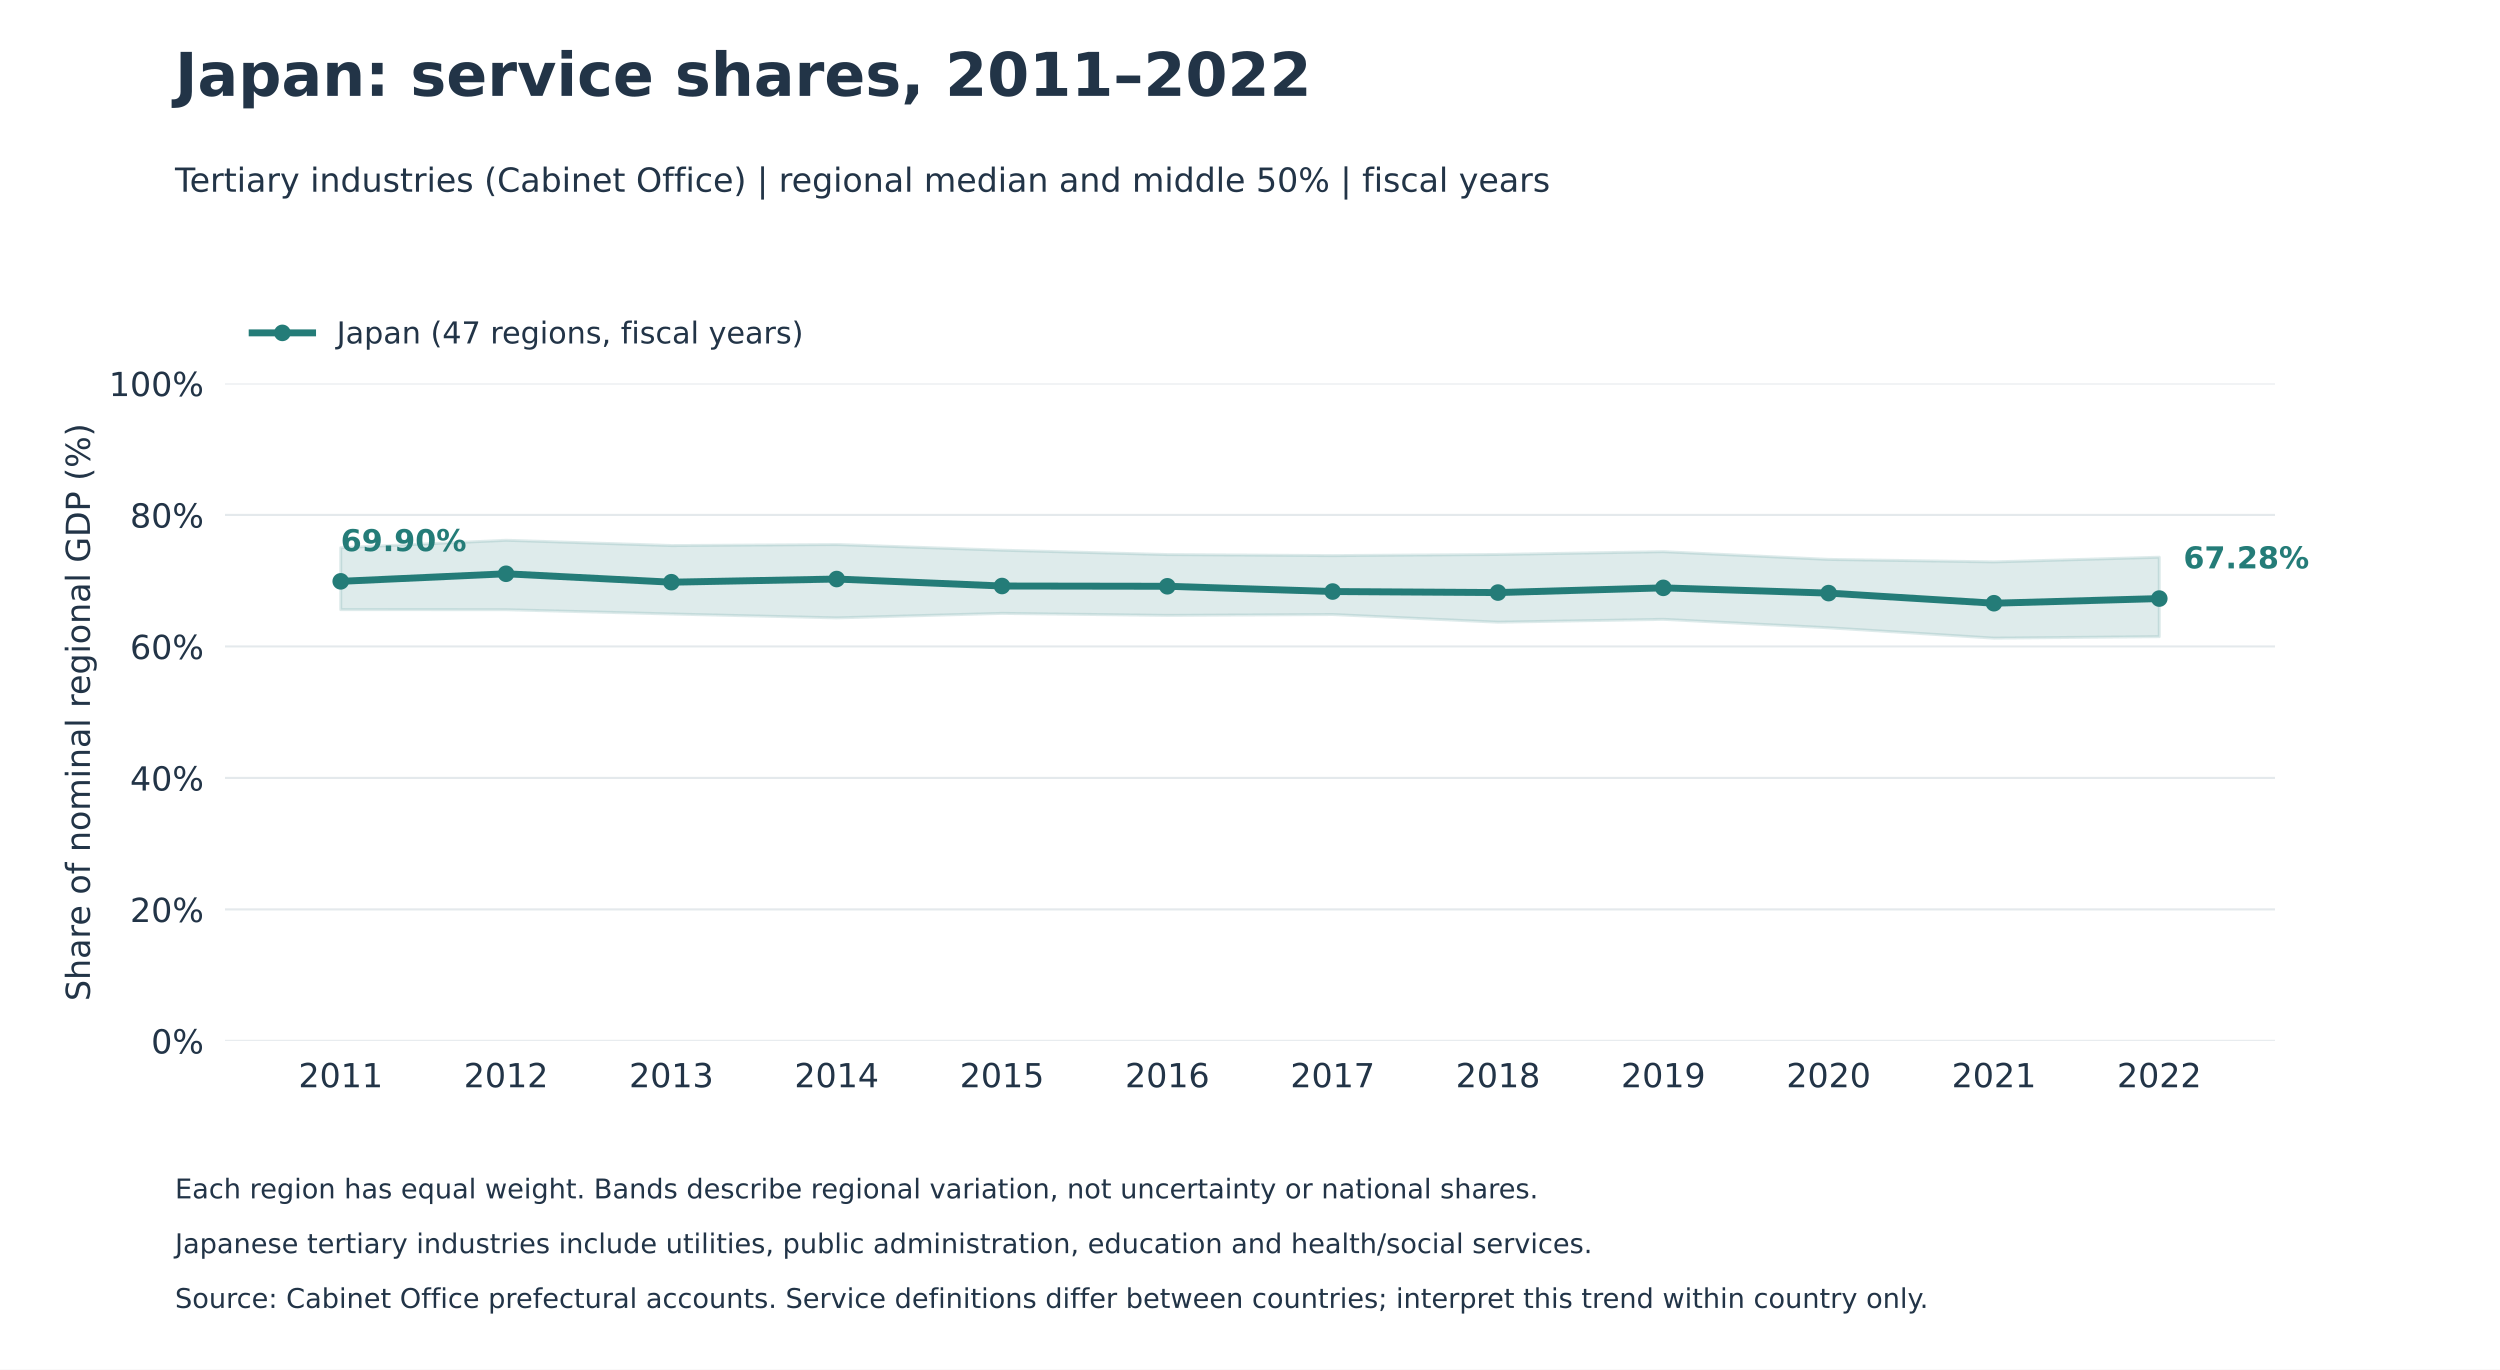
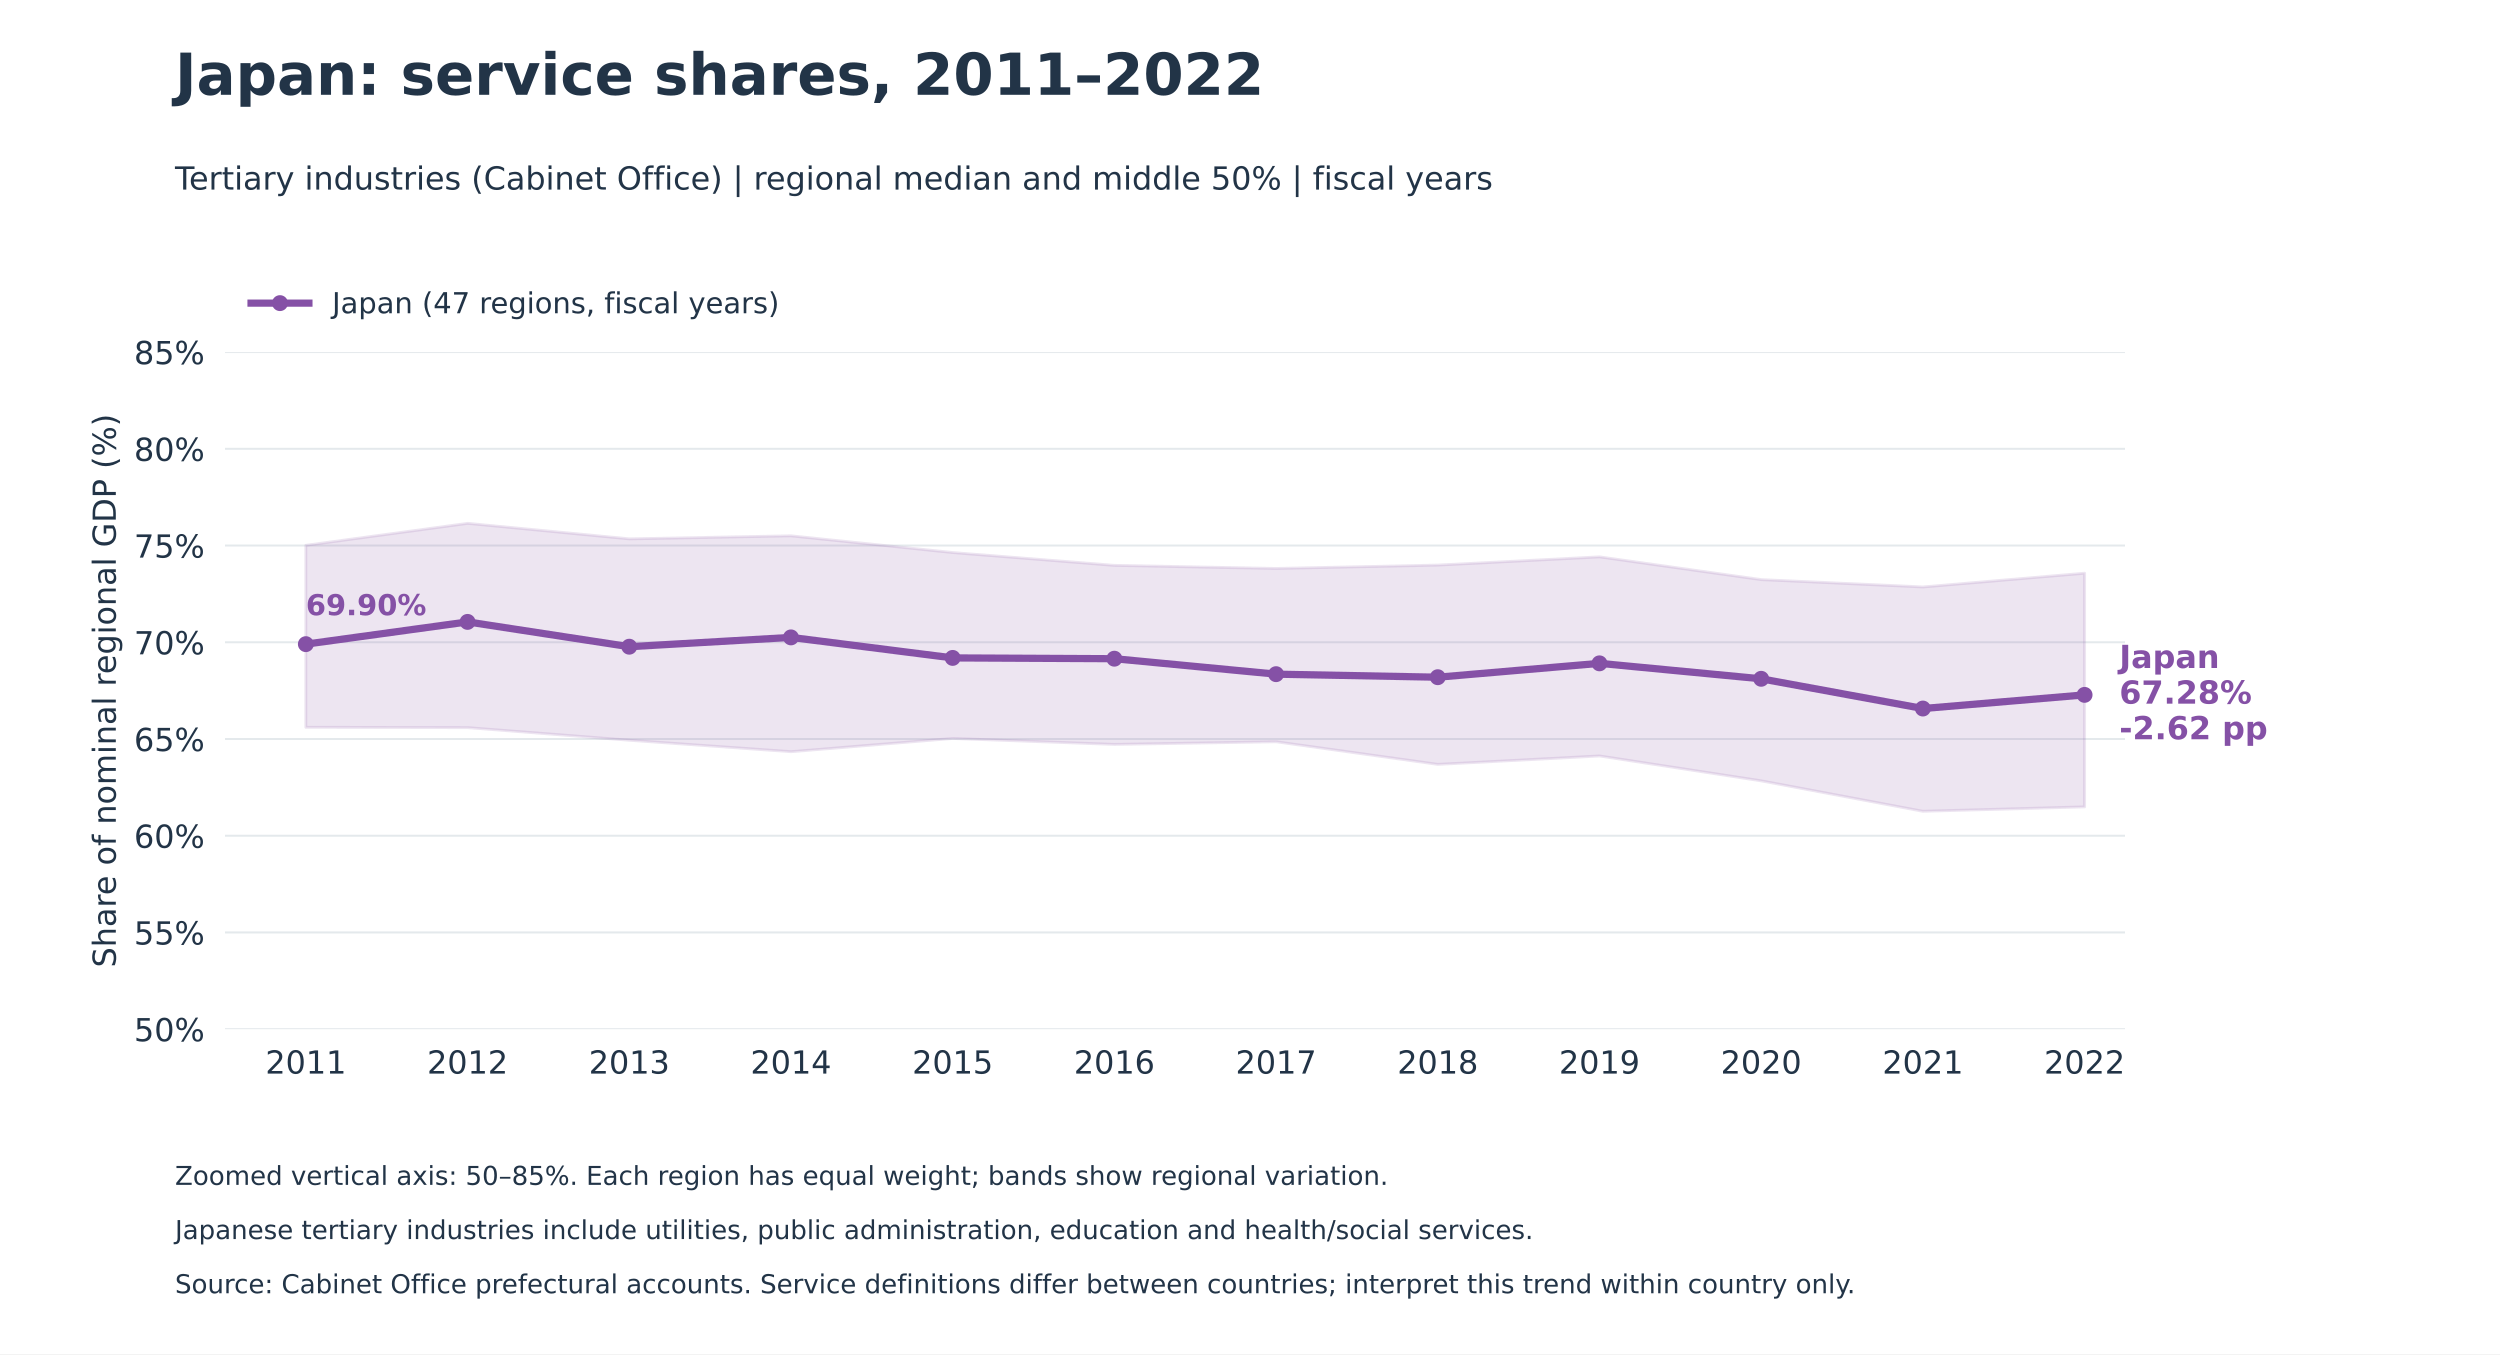
- <svg xmlns="http://www.w3.org/2000/svg" xmlns:xlink="http://www.w3.org/1999/xlink" width="828pt" height="453.6pt" viewBox="0 0 828 453.6" version="1.1">
+ <svg xmlns="http://www.w3.org/2000/svg" xmlns:xlink="http://www.w3.org/1999/xlink" width="864pt" height="468pt" viewBox="0 0 864 468" version="1.1">
  <defs>
    <style type="text/css">*{stroke-linejoin: round; stroke-linecap: butt}</style>
  </defs>
  <g id="figure_1">
    <g id="patch_1">
-       <path d="M 0 453.6 L 828 453.6 L 828 0 L 0 0 z " style="fill: #ffffff" />
+       <path d="M 0 468 L 864 468 L 864 0 L 0 0 z " style="fill: #ffffff" />
    </g>
    <g id="axes_1">
      <g id="patch_2">
-         <path d="M 74.52 344.736 L 753.48 344.736 L 753.48 127.008 L 74.52 127.008 z " style="fill: #ffffff" />
+         <path d="M 77.76 355.68 L 734.4 355.68 L 734.4 121.68 L 77.76 121.68 z " style="fill: #ffffff" />
      </g>
      <g id="matplotlib.axis_1">
        <g id="xtick_1">
          <g id="line2d_1" />
          <g id="text_1">
-             <text style="font-size: 11px; font-family: 'DejaVu Sans'; text-anchor: middle; fill: #223447" x="112.848" y="360.094" transform="rotate(-0 112.8484 360.0943)">2011</text>
+             <text style="font-size: 11px; font-family: 'DejaVu Sans'; text-anchor: middle; fill: #223447" x="105.702" y="371.038" transform="rotate(-0 105.7021 371.0383)">2011</text>
          </g>
        </g>
        <g id="xtick_2">
          <g id="line2d_2" />
          <g id="text_2">
-             <text style="font-size: 11px; font-family: 'DejaVu Sans'; text-anchor: middle; fill: #223447" x="167.603" y="360.094" transform="rotate(-0 167.6032 360.0943)">2012</text>
+             <text style="font-size: 11px; font-family: 'DejaVu Sans'; text-anchor: middle; fill: #223447" x="161.586" y="371.038" transform="rotate(-0 161.5864 371.0383)">2012</text>
          </g>
        </g>
        <g id="xtick_3">
          <g id="line2d_3" />
          <g id="text_3">
-             <text style="font-size: 11px; font-family: 'DejaVu Sans'; text-anchor: middle; fill: #223447" x="222.358" y="360.094" transform="rotate(-0 222.3581 360.0943)">2013</text>
+             <text style="font-size: 11px; font-family: 'DejaVu Sans'; text-anchor: middle; fill: #223447" x="217.471" y="371.038" transform="rotate(-0 217.4706 371.0383)">2013</text>
          </g>
        </g>
        <g id="xtick_4">
          <g id="line2d_4" />
          <g id="text_4">
-             <text style="font-size: 11px; font-family: 'DejaVu Sans'; text-anchor: middle; fill: #223447" x="277.113" y="360.094" transform="rotate(-0 277.1129 360.0943)">2014</text>
+             <text style="font-size: 11px; font-family: 'DejaVu Sans'; text-anchor: middle; fill: #223447" x="273.355" y="371.038" transform="rotate(-0 273.3549 371.0383)">2014</text>
          </g>
        </g>
        <g id="xtick_5">
          <g id="line2d_5" />
          <g id="text_5">
-             <text style="font-size: 11px; font-family: 'DejaVu Sans'; text-anchor: middle; fill: #223447" x="331.868" y="360.094" transform="rotate(-0 331.8677 360.0943)">2015</text>
+             <text style="font-size: 11px; font-family: 'DejaVu Sans'; text-anchor: middle; fill: #223447" x="329.239" y="371.038" transform="rotate(-0 329.2391 371.0383)">2015</text>
          </g>
        </g>
        <g id="xtick_6">
          <g id="line2d_6" />
          <g id="text_6">
-             <text style="font-size: 11px; font-family: 'DejaVu Sans'; text-anchor: middle; fill: #223447" x="386.623" y="360.094" transform="rotate(-0 386.6226 360.0943)">2016</text>
+             <text style="font-size: 11px; font-family: 'DejaVu Sans'; text-anchor: middle; fill: #223447" x="385.123" y="371.038" transform="rotate(-0 385.1234 371.0383)">2016</text>
          </g>
        </g>
        <g id="xtick_7">
          <g id="line2d_7" />
          <g id="text_7">
-             <text style="font-size: 11px; font-family: 'DejaVu Sans'; text-anchor: middle; fill: #223447" x="441.377" y="360.094" transform="rotate(-0 441.3774 360.0943)">2017</text>
+             <text style="font-size: 11px; font-family: 'DejaVu Sans'; text-anchor: middle; fill: #223447" x="441.008" y="371.038" transform="rotate(-0 441.0077 371.0383)">2017</text>
          </g>
        </g>
        <g id="xtick_8">
          <g id="line2d_8" />
          <g id="text_8">
-             <text style="font-size: 11px; font-family: 'DejaVu Sans'; text-anchor: middle; fill: #223447" x="496.132" y="360.094" transform="rotate(-0 496.1323 360.0943)">2018</text>
+             <text style="font-size: 11px; font-family: 'DejaVu Sans'; text-anchor: middle; fill: #223447" x="496.892" y="371.038" transform="rotate(-0 496.8919 371.0383)">2018</text>
          </g>
        </g>
        <g id="xtick_9">
          <g id="line2d_9" />
          <g id="text_9">
-             <text style="font-size: 11px; font-family: 'DejaVu Sans'; text-anchor: middle; fill: #223447" x="550.887" y="360.094" transform="rotate(-0 550.8871 360.0943)">2019</text>
+             <text style="font-size: 11px; font-family: 'DejaVu Sans'; text-anchor: middle; fill: #223447" x="552.776" y="371.038" transform="rotate(-0 552.7762 371.0383)">2019</text>
          </g>
        </g>
        <g id="xtick_10">
          <g id="line2d_10" />
          <g id="text_10">
-             <text style="font-size: 11px; font-family: 'DejaVu Sans'; text-anchor: middle; fill: #223447" x="605.642" y="360.094" transform="rotate(-0 605.6419 360.0943)">2020</text>
+             <text style="font-size: 11px; font-family: 'DejaVu Sans'; text-anchor: middle; fill: #223447" x="608.66" y="371.038" transform="rotate(-0 608.6604 371.0383)">2020</text>
          </g>
        </g>
        <g id="xtick_11">
          <g id="line2d_11" />
          <g id="text_11">
-             <text style="font-size: 11px; font-family: 'DejaVu Sans'; text-anchor: middle; fill: #223447" x="660.397" y="360.094" transform="rotate(-0 660.3968 360.0943)">2021</text>
+             <text style="font-size: 11px; font-family: 'DejaVu Sans'; text-anchor: middle; fill: #223447" x="664.545" y="371.038" transform="rotate(-0 664.5447 371.0383)">2021</text>
          </g>
        </g>
        <g id="xtick_12">
          <g id="line2d_12" />
          <g id="text_12">
-             <text style="font-size: 11px; font-family: 'DejaVu Sans'; text-anchor: middle; fill: #223447" x="715.152" y="360.094" transform="rotate(-0 715.1516 360.0943)">2022</text>
+             <text style="font-size: 11px; font-family: 'DejaVu Sans'; text-anchor: middle; fill: #223447" x="720.429" y="371.038" transform="rotate(-0 720.4289 371.0383)">2022</text>
          </g>
        </g>
      </g>
      <g id="matplotlib.axis_2">
        <g id="ytick_1">
          <g id="line2d_13">
-             <path d="M 74.52 344.736 L 753.48 344.736 " clip-path="url(#pea0f3e4ab1)" style="fill: none; stroke: #e4e9ec; stroke-width: 0.7; stroke-linecap: square" />
+             <path d="M 77.76 355.68 L 734.4 355.68 " clip-path="url(#p163450f315)" style="fill: none; stroke: #e4e9ec; stroke-width: 0.7; stroke-linecap: square" />
          </g>
          <g id="line2d_14" />
          <g id="text_13">
-             <text style="font-size: 11px; font-family: 'DejaVu Sans'; text-anchor: end; fill: #223447" x="67.52" y="348.915" transform="rotate(-0 67.52 348.9151)">0%</text>
+             <text style="font-size: 11px; font-family: 'DejaVu Sans'; text-anchor: end; fill: #223447" x="70.76" y="359.859" transform="rotate(-0 70.76 359.8591)">50%</text>
          </g>
        </g>
        <g id="ytick_2">
          <g id="line2d_15">
-             <path d="M 74.52 301.19 L 753.48 301.19 " clip-path="url(#pea0f3e4ab1)" style="fill: none; stroke: #e4e9ec; stroke-width: 0.7; stroke-linecap: square" />
+             <path d="M 77.76 322.251 L 734.4 322.251 " clip-path="url(#p163450f315)" style="fill: none; stroke: #e4e9ec; stroke-width: 0.7; stroke-linecap: square" />
          </g>
          <g id="line2d_16" />
          <g id="text_14">
-             <text style="font-size: 11px; font-family: 'DejaVu Sans'; text-anchor: end; fill: #223447" x="67.52" y="305.37" transform="rotate(-0 67.52 305.3695)">20%</text>
+             <text style="font-size: 11px; font-family: 'DejaVu Sans'; text-anchor: end; fill: #223447" x="70.76" y="326.431" transform="rotate(-0 70.76 326.4306)">55%</text>
          </g>
        </g>
        <g id="ytick_3">
          <g id="line2d_17">
-             <path d="M 74.52 257.645 L 753.48 257.645 " clip-path="url(#pea0f3e4ab1)" style="fill: none; stroke: #e4e9ec; stroke-width: 0.7; stroke-linecap: square" />
+             <path d="M 77.76 288.823 L 734.4 288.823 " clip-path="url(#p163450f315)" style="fill: none; stroke: #e4e9ec; stroke-width: 0.7; stroke-linecap: square" />
          </g>
          <g id="line2d_18" />
          <g id="text_15">
-             <text style="font-size: 11px; font-family: 'DejaVu Sans'; text-anchor: end; fill: #223447" x="67.52" y="261.824" transform="rotate(-0 67.52 261.8239)">40%</text>
+             <text style="font-size: 11px; font-family: 'DejaVu Sans'; text-anchor: end; fill: #223447" x="70.76" y="293.002" transform="rotate(-0 70.76 293.002)">60%</text>
          </g>
        </g>
        <g id="ytick_4">
          <g id="line2d_19">
-             <path d="M 74.52 214.099 L 753.48 214.099 " clip-path="url(#pea0f3e4ab1)" style="fill: none; stroke: #e4e9ec; stroke-width: 0.7; stroke-linecap: square" />
+             <path d="M 77.76 255.394 L 734.4 255.394 " clip-path="url(#p163450f315)" style="fill: none; stroke: #e4e9ec; stroke-width: 0.7; stroke-linecap: square" />
          </g>
          <g id="line2d_20" />
          <g id="text_16">
-             <text style="font-size: 11px; font-family: 'DejaVu Sans'; text-anchor: end; fill: #223447" x="67.52" y="218.278" transform="rotate(-0 67.52 218.2783)">60%</text>
+             <text style="font-size: 11px; font-family: 'DejaVu Sans'; text-anchor: end; fill: #223447" x="70.76" y="259.573" transform="rotate(-0 70.76 259.5734)">65%</text>
          </g>
        </g>
        <g id="ytick_5">
          <g id="line2d_21">
-             <path d="M 74.52 170.554 L 753.48 170.554 " clip-path="url(#pea0f3e4ab1)" style="fill: none; stroke: #e4e9ec; stroke-width: 0.7; stroke-linecap: square" />
+             <path d="M 77.76 221.966 L 734.4 221.966 " clip-path="url(#p163450f315)" style="fill: none; stroke: #e4e9ec; stroke-width: 0.7; stroke-linecap: square" />
          </g>
          <g id="line2d_22" />
          <g id="text_17">
-             <text style="font-size: 11px; font-family: 'DejaVu Sans'; text-anchor: end; fill: #223447" x="67.52" y="174.733" transform="rotate(-0 67.52 174.7327)">80%</text>
+             <text style="font-size: 11px; font-family: 'DejaVu Sans'; text-anchor: end; fill: #223447" x="70.76" y="226.145" transform="rotate(-0 70.76 226.1449)">70%</text>
          </g>
        </g>
        <g id="ytick_6">
          <g id="line2d_23">
-             <path d="M 74.52 127.008 L 753.48 127.008 " clip-path="url(#pea0f3e4ab1)" style="fill: none; stroke: #e4e9ec; stroke-width: 0.7; stroke-linecap: square" />
+             <path d="M 77.76 188.537 L 734.4 188.537 " clip-path="url(#p163450f315)" style="fill: none; stroke: #e4e9ec; stroke-width: 0.7; stroke-linecap: square" />
          </g>
          <g id="line2d_24" />
          <g id="text_18">
-             <text style="font-size: 11px; font-family: 'DejaVu Sans'; text-anchor: end; fill: #223447" x="67.52" y="131.187" transform="rotate(-0 67.52 131.1871)">100%</text>
-           </g>
-         </g>
-         <g id="text_19">
-           <text style="font-size: 11px; font-family: 'DejaVu Sans'; text-anchor: middle; fill: #223447" x="29.784" y="235.872" transform="rotate(-90 29.78438 235.872)">Share of nominal regional GDP (%)</text>
+             <text style="font-size: 11px; font-family: 'DejaVu Sans'; text-anchor: end; fill: #223447" x="70.76" y="192.716" transform="rotate(-0 70.76 192.7163)">75%</text>
+           </g>
+         </g>
+         <g id="ytick_7">
+           <g id="line2d_25">
+             <path d="M 77.76 155.109 L 734.4 155.109 " clip-path="url(#p163450f315)" style="fill: none; stroke: #e4e9ec; stroke-width: 0.7; stroke-linecap: square" />
+           </g>
+           <g id="line2d_26" />
+           <g id="text_19">
+             <text style="font-size: 11px; font-family: 'DejaVu Sans'; text-anchor: end; fill: #223447" x="70.76" y="159.288" transform="rotate(-0 70.76 159.2877)">80%</text>
+           </g>
+         </g>
+         <g id="ytick_8">
+           <g id="line2d_27">
+             <path d="M 77.76 121.68 L 734.4 121.68 " clip-path="url(#p163450f315)" style="fill: none; stroke: #e4e9ec; stroke-width: 0.7; stroke-linecap: square" />
+           </g>
+           <g id="line2d_28" />
+           <g id="text_20">
+             <text style="font-size: 11px; font-family: 'DejaVu Sans'; text-anchor: end; fill: #223447" x="70.76" y="125.859" transform="rotate(-0 70.76 125.8591)">85%</text>
+           </g>
+         </g>
+         <g id="text_21">
+           <text style="font-size: 11px; font-family: 'DejaVu Sans'; text-anchor: middle; fill: #223447" x="40.023" y="238.68" transform="rotate(-90 40.02313 238.68)">Share of nominal regional GDP (%)</text>
        </g>
      </g>
      <g id="FillBetweenPolyCollection_1">
        <defs>
-           <path id="m4a30eb0a5d" d="M 112.848 -272.185 L 112.848 -251.699 L 167.603 -251.666 L 222.358 -250.248 L 277.113 -248.957 L 331.868 -250.449 L 386.623 -249.777 L 441.377 -250.077 L 496.132 -247.529 L 550.887 -248.476 L 605.642 -245.676 L 660.397 -242.251 L 715.152 -242.746 L 715.152 -269.046 L 715.152 -269.046 L 660.397 -267.497 L 605.642 -268.324 L 550.887 -270.885 L 496.132 -269.96 L 441.377 -269.578 L 386.623 -269.927 L 331.868 -271.371 L 277.113 -273.253 L 222.358 -272.911 L 167.603 -274.657 L 112.848 -272.185 z " style="stroke: #247c78; stroke-opacity: 0.15" />
+           <path id="mde57f0eedf" d="M 105.702 -279.54 L 105.702 -216.634 L 161.586 -216.533 L 217.471 -212.177 L 273.355 -208.213 L 329.239 -212.795 L 385.123 -210.731 L 441.008 -211.652 L 496.892 -203.829 L 552.776 -206.738 L 608.66 -198.139 L 664.545 -187.621 L 720.429 -189.143 L 720.429 -269.902 L 720.429 -269.902 L 664.545 -265.144 L 608.66 -267.684 L 552.776 -275.547 L 496.892 -272.706 L 441.008 -271.535 L 385.123 -272.607 L 329.239 -277.039 L 273.355 -282.819 L 217.471 -281.769 L 161.586 -287.13 L 105.702 -279.54 z " style="stroke: #8551a6; stroke-opacity: 0.15" />
        </defs>
-         <g clip-path="url(#pea0f3e4ab1)">
-           <use xlink:href="#m4a30eb0a5d" x="0" y="453.6" style="fill: #247c78; fill-opacity: 0.15; stroke: #247c78; stroke-opacity: 0.15" />
-         </g>
-       </g>
-       <g id="line2d_25">
-         <path d="M 112.848 192.539 L 167.603 190.034 L 222.358 192.826 L 277.113 191.778 L 331.868 194.088 L 386.623 194.176 L 441.377 195.917 L 496.132 196.259 L 550.887 194.699 L 605.642 196.438 L 660.397 199.786 L 715.152 198.247 " clip-path="url(#pea0f3e4ab1)" style="fill: none; stroke: #247c78; stroke-width: 2.3; stroke-linecap: square" />
+         <g clip-path="url(#p163450f315)">
+           <use xlink:href="#mde57f0eedf" x="0" y="468" style="fill: #8551a6; fill-opacity: 0.15; stroke: #8551a6; stroke-opacity: 0.15" />
+         </g>
+       </g>
+       <g id="line2d_29">
+         <path d="M 105.702 222.619 L 161.586 214.927 L 217.471 223.501 L 273.355 220.282 L 329.239 227.374 L 385.123 227.646 L 441.008 232.991 L 496.892 234.041 L 552.776 229.252 L 608.66 234.592 L 664.545 244.871 L 720.429 240.146 " clip-path="url(#p163450f315)" style="fill: none; stroke: #8551a6; stroke-width: 2.5; stroke-linecap: square" />
        <defs>
-           <path id="m9a951e3793" d="M 0 2.25 C 0.597 2.25 1.169 2.013 1.591 1.591 C 2.013 1.169 2.25 0.597 2.25 0 C 2.25 -0.597 2.013 -1.169 1.591 -1.591 C 1.169 -2.013 0.597 -2.25 0 -2.25 C -0.597 -2.25 -1.169 -2.013 -1.591 -1.591 C -2.013 -1.169 -2.25 -0.597 -2.25 0 C -2.25 0.597 -2.013 1.169 -1.591 1.591 C -1.169 2.013 -0.597 2.25 0 2.25 z " style="stroke: #247c78" />
+           <path id="m1f5bbaea34" d="M 0 2.25 C 0.597 2.25 1.169 2.013 1.591 1.591 C 2.013 1.169 2.25 0.597 2.25 0 C 2.25 -0.597 2.013 -1.169 1.591 -1.591 C 1.169 -2.013 0.597 -2.25 0 -2.25 C -0.597 -2.25 -1.169 -2.013 -1.591 -1.591 C -2.013 -1.169 -2.25 -0.597 -2.25 0 C -2.25 0.597 -2.013 1.169 -1.591 1.591 C -1.169 2.013 -0.597 2.25 0 2.25 z " style="stroke: #8551a6" />
        </defs>
-         <g clip-path="url(#pea0f3e4ab1)">
-           <use xlink:href="#m9a951e3793" x="112.848" y="192.539" style="fill: #247c78; stroke: #247c78" />
-           <use xlink:href="#m9a951e3793" x="167.603" y="190.034" style="fill: #247c78; stroke: #247c78" />
-           <use xlink:href="#m9a951e3793" x="222.358" y="192.826" style="fill: #247c78; stroke: #247c78" />
-           <use xlink:href="#m9a951e3793" x="277.113" y="191.778" style="fill: #247c78; stroke: #247c78" />
-           <use xlink:href="#m9a951e3793" x="331.868" y="194.088" style="fill: #247c78; stroke: #247c78" />
-           <use xlink:href="#m9a951e3793" x="386.623" y="194.176" style="fill: #247c78; stroke: #247c78" />
-           <use xlink:href="#m9a951e3793" x="441.377" y="195.917" style="fill: #247c78; stroke: #247c78" />
-           <use xlink:href="#m9a951e3793" x="496.132" y="196.259" style="fill: #247c78; stroke: #247c78" />
-           <use xlink:href="#m9a951e3793" x="550.887" y="194.699" style="fill: #247c78; stroke: #247c78" />
-           <use xlink:href="#m9a951e3793" x="605.642" y="196.438" style="fill: #247c78; stroke: #247c78" />
-           <use xlink:href="#m9a951e3793" x="660.397" y="199.786" style="fill: #247c78; stroke: #247c78" />
-           <use xlink:href="#m9a951e3793" x="715.152" y="198.247" style="fill: #247c78; stroke: #247c78" />
-         </g>
-       </g>
-       <g id="text_20">
-         <text style="font-weight: 700; font-size: 10px; font-family: 'DejaVu Sans'; text-anchor: start; fill: #247c78" x="112.848" y="182.539" transform="rotate(-0 112.8484 182.5393)">69.90%</text>
-       </g>
-       <g id="text_21">
-         <text style="font-weight: 700; font-size: 10px; font-family: 'DejaVu Sans'; text-anchor: start; fill: #247c78" x="723.152" y="188.247" transform="rotate(-0 723.1516 188.2472)">67.28%</text>
+         <g clip-path="url(#p163450f315)">
+           <use xlink:href="#m1f5bbaea34" x="105.702" y="222.619" style="fill: #8551a6; stroke: #8551a6" />
+           <use xlink:href="#m1f5bbaea34" x="161.586" y="214.927" style="fill: #8551a6; stroke: #8551a6" />
+           <use xlink:href="#m1f5bbaea34" x="217.471" y="223.501" style="fill: #8551a6; stroke: #8551a6" />
+           <use xlink:href="#m1f5bbaea34" x="273.355" y="220.282" style="fill: #8551a6; stroke: #8551a6" />
+           <use xlink:href="#m1f5bbaea34" x="329.239" y="227.374" style="fill: #8551a6; stroke: #8551a6" />
+           <use xlink:href="#m1f5bbaea34" x="385.123" y="227.646" style="fill: #8551a6; stroke: #8551a6" />
+           <use xlink:href="#m1f5bbaea34" x="441.008" y="232.991" style="fill: #8551a6; stroke: #8551a6" />
+           <use xlink:href="#m1f5bbaea34" x="496.892" y="234.041" style="fill: #8551a6; stroke: #8551a6" />
+           <use xlink:href="#m1f5bbaea34" x="552.776" y="229.252" style="fill: #8551a6; stroke: #8551a6" />
+           <use xlink:href="#m1f5bbaea34" x="608.66" y="234.592" style="fill: #8551a6; stroke: #8551a6" />
+           <use xlink:href="#m1f5bbaea34" x="664.545" y="244.871" style="fill: #8551a6; stroke: #8551a6" />
+           <use xlink:href="#m1f5bbaea34" x="720.429" y="240.146" style="fill: #8551a6; stroke: #8551a6" />
+         </g>
+       </g>
+       <g id="text_22">
+         <text style="font-weight: 700; font-size: 10px; font-family: 'DejaVu Sans'; text-anchor: start; fill: #8551a6" x="105.702" y="212.619" transform="rotate(-0 105.7021 212.6194)">69.90%</text>
+       </g>
+       <g id="text_23">
+         <text style="font-weight: 700; font-size: 11px; font-family: 'DejaVu Sans'; fill: #8551a6" transform="translate(732.4289 230.8642)">Japan</text>
+         <text style="font-weight: 700; font-size: 11px; font-family: 'DejaVu Sans'; fill: #8551a6" transform="translate(732.4289 243.1818)">67.28%</text>
+         <text style="font-weight: 700; font-size: 11px; font-family: 'DejaVu Sans'; fill: #8551a6" transform="translate(732.4289 255.4994)">-2.62 pp</text>
      </g>
      <g id="legend_1">
-         <g id="line2d_26">
-           <path d="M 83.52 110.251 L 93.52 110.251 L 103.52 110.251 " style="fill: none; stroke: #247c78; stroke-width: 2.3; stroke-linecap: square" />
+         <g id="line2d_30">
+           <path d="M 86.76 104.76 L 96.76 104.76 L 106.76 104.76 " style="fill: none; stroke: #8551a6; stroke-width: 2.5; stroke-linecap: square" />
          <g>
-             <use xlink:href="#m9a951e3793" x="93.52" y="110.251" style="fill: #247c78; stroke: #247c78" />
-           </g>
-         </g>
-         <g id="text_22">
-           <text style="font-size: 10px; font-family: 'DejaVu Sans'; text-anchor: start; fill: #223447" x="111.52" y="113.751" transform="rotate(-0 111.52 113.751)">Japan (47 regions, fiscal years)</text>
-         </g>
-       </g>
-     </g>
-     <g id="text_23">
-       <text style="font-weight: 700; font-size: 20px; font-family: 'DejaVu Sans'; text-anchor: start; fill: #223447" x="57.96" y="31.752" transform="rotate(-0 57.96 31.752)">Japan: service shares, 2011–2022</text>
-     </g>
-     <g id="text_24">
-       <text style="font-size: 11px; font-family: 'DejaVu Sans'; text-anchor: start; fill: #223447" x="57.96" y="63.504" transform="rotate(-0 57.96 63.504)">Tertiary industries (Cabinet Office) | regional median and middle 50% | fiscal years</text>
+             <use xlink:href="#m1f5bbaea34" x="96.76" y="104.76" style="fill: #8551a6; stroke: #8551a6" />
+           </g>
+         </g>
+         <g id="text_24">
+           <text style="font-size: 10px; font-family: 'DejaVu Sans'; text-anchor: start; fill: #223447" x="114.76" y="108.26" transform="rotate(-0 114.76 108.2603)">Japan (47 regions, fiscal years)</text>
+         </g>
+       </g>
    </g>
    <g id="text_25">
-       <text style="font-size: 9px; font-family: 'DejaVu Sans'; text-anchor: start; fill: #223447" x="57.96" y="396.9" transform="rotate(-0 57.96 396.9)">Each region has equal weight. Bands describe regional variation, not uncertainty or national shares.</text>
+       <text style="font-weight: 700; font-size: 20px; font-family: 'DejaVu Sans'; text-anchor: start; fill: #223447" x="60.48" y="32.76" transform="rotate(-0 60.48 32.76)">Japan: service shares, 2011–2022</text>
    </g>
    <g id="text_26">
-       <text style="font-size: 9px; font-family: 'DejaVu Sans'; text-anchor: start; fill: #223447" x="57.96" y="415.044" transform="rotate(-0 57.96 415.044)">Japanese tertiary industries include utilities, public administration, education and health/social services.</text>
+       <text style="font-size: 11px; font-family: 'DejaVu Sans'; text-anchor: start; fill: #223447" x="60.48" y="65.52" transform="rotate(-0 60.48 65.52)">Tertiary industries (Cabinet Office) | regional median and middle 50% | fiscal years</text>
    </g>
    <g id="text_27">
-       <text style="font-size: 9px; font-family: 'DejaVu Sans'; text-anchor: start; fill: #223447" x="57.96" y="433.188" transform="rotate(-0 57.96 433.188)">Source: Cabinet Office prefectural accounts. Service definitions differ between countries; interpret this trend within country only.</text>
+       <text style="font-size: 9px; font-family: 'DejaVu Sans'; text-anchor: start; fill: #223447" x="60.48" y="409.5" transform="rotate(-0 60.48 409.5)">Zoomed vertical axis: 50–85%. Each region has equal weight; bands show regional variation.</text>
+     </g>
+     <g id="text_28">
+       <text style="font-size: 9px; font-family: 'DejaVu Sans'; text-anchor: start; fill: #223447" x="60.48" y="428.22" transform="rotate(-0 60.48 428.22)">Japanese tertiary industries include utilities, public administration, education and health/social services.</text>
+     </g>
+     <g id="text_29">
+       <text style="font-size: 9px; font-family: 'DejaVu Sans'; text-anchor: start; fill: #223447" x="60.48" y="446.94" transform="rotate(-0 60.48 446.94)">Source: Cabinet Office prefectural accounts. Service definitions differ between countries; interpret this trend within country only.</text>
    </g>
  </g>
  <defs>
-     <clipPath id="pea0f3e4ab1">
-       <rect x="74.52" y="127.008" width="678.96" height="217.728" />
+     <clipPath id="p163450f315">
+       <rect x="77.76" y="121.68" width="656.64" height="234" />
    </clipPath>
  </defs>
</svg>
